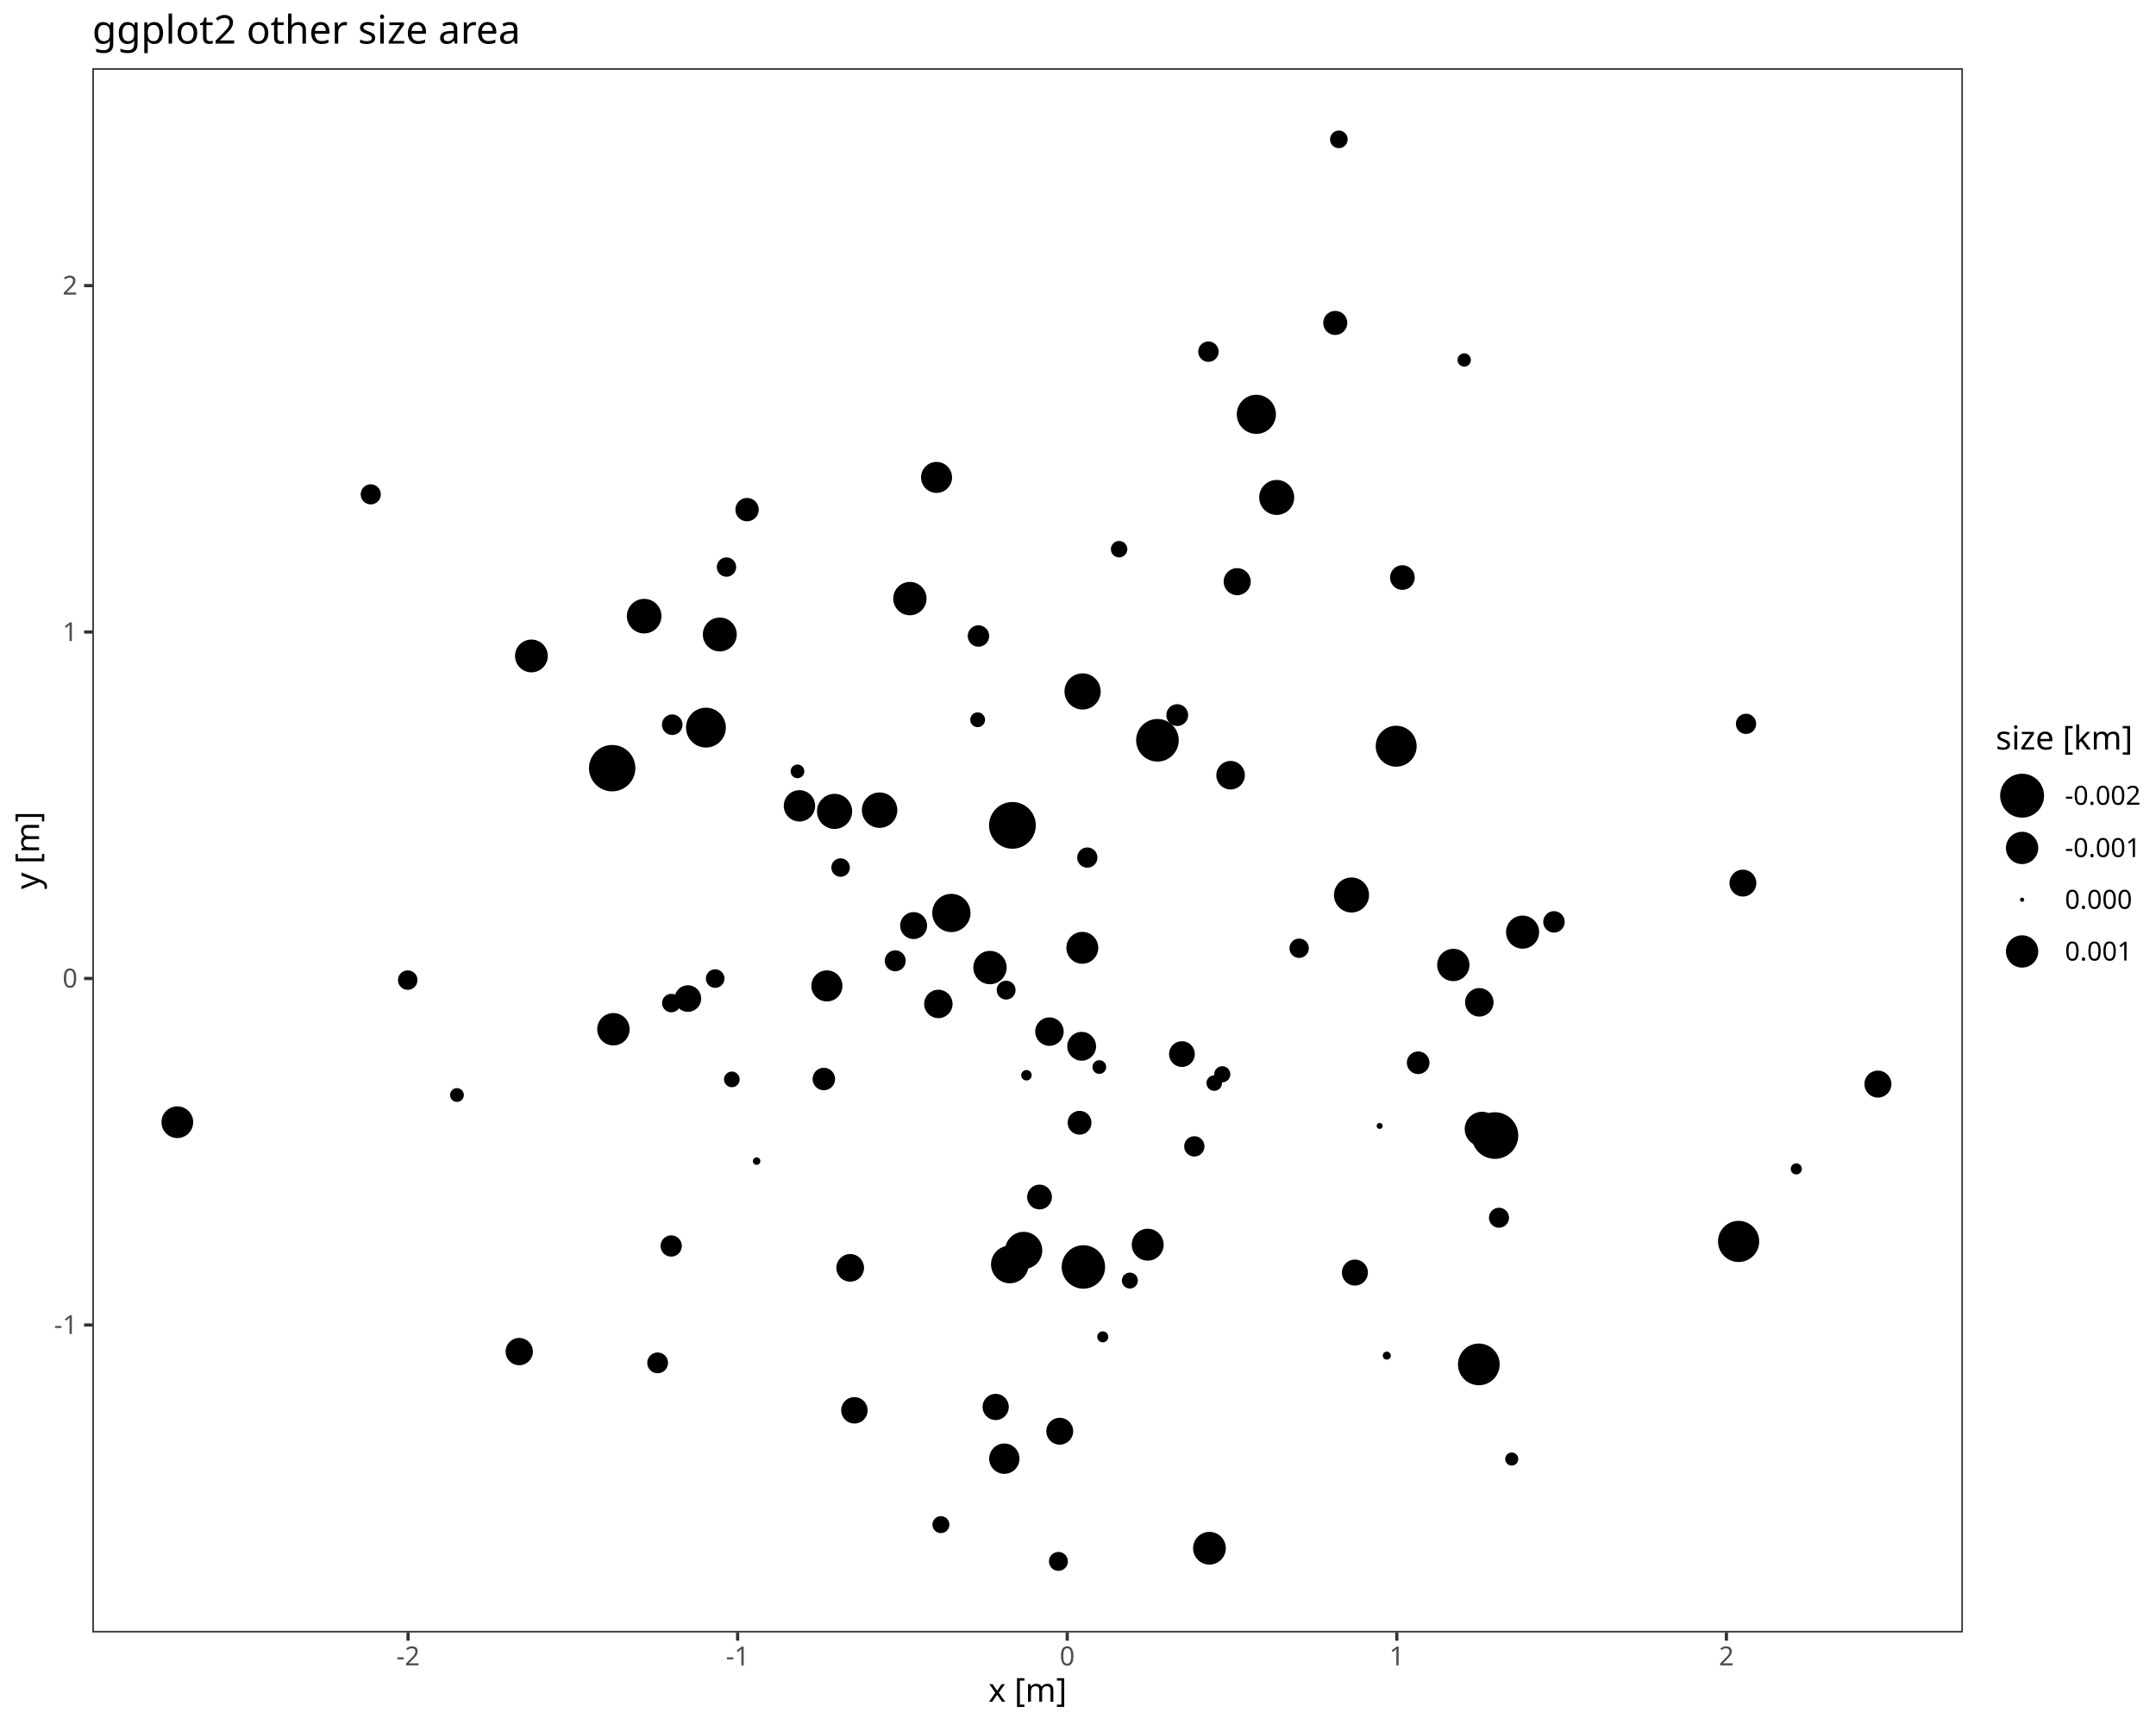
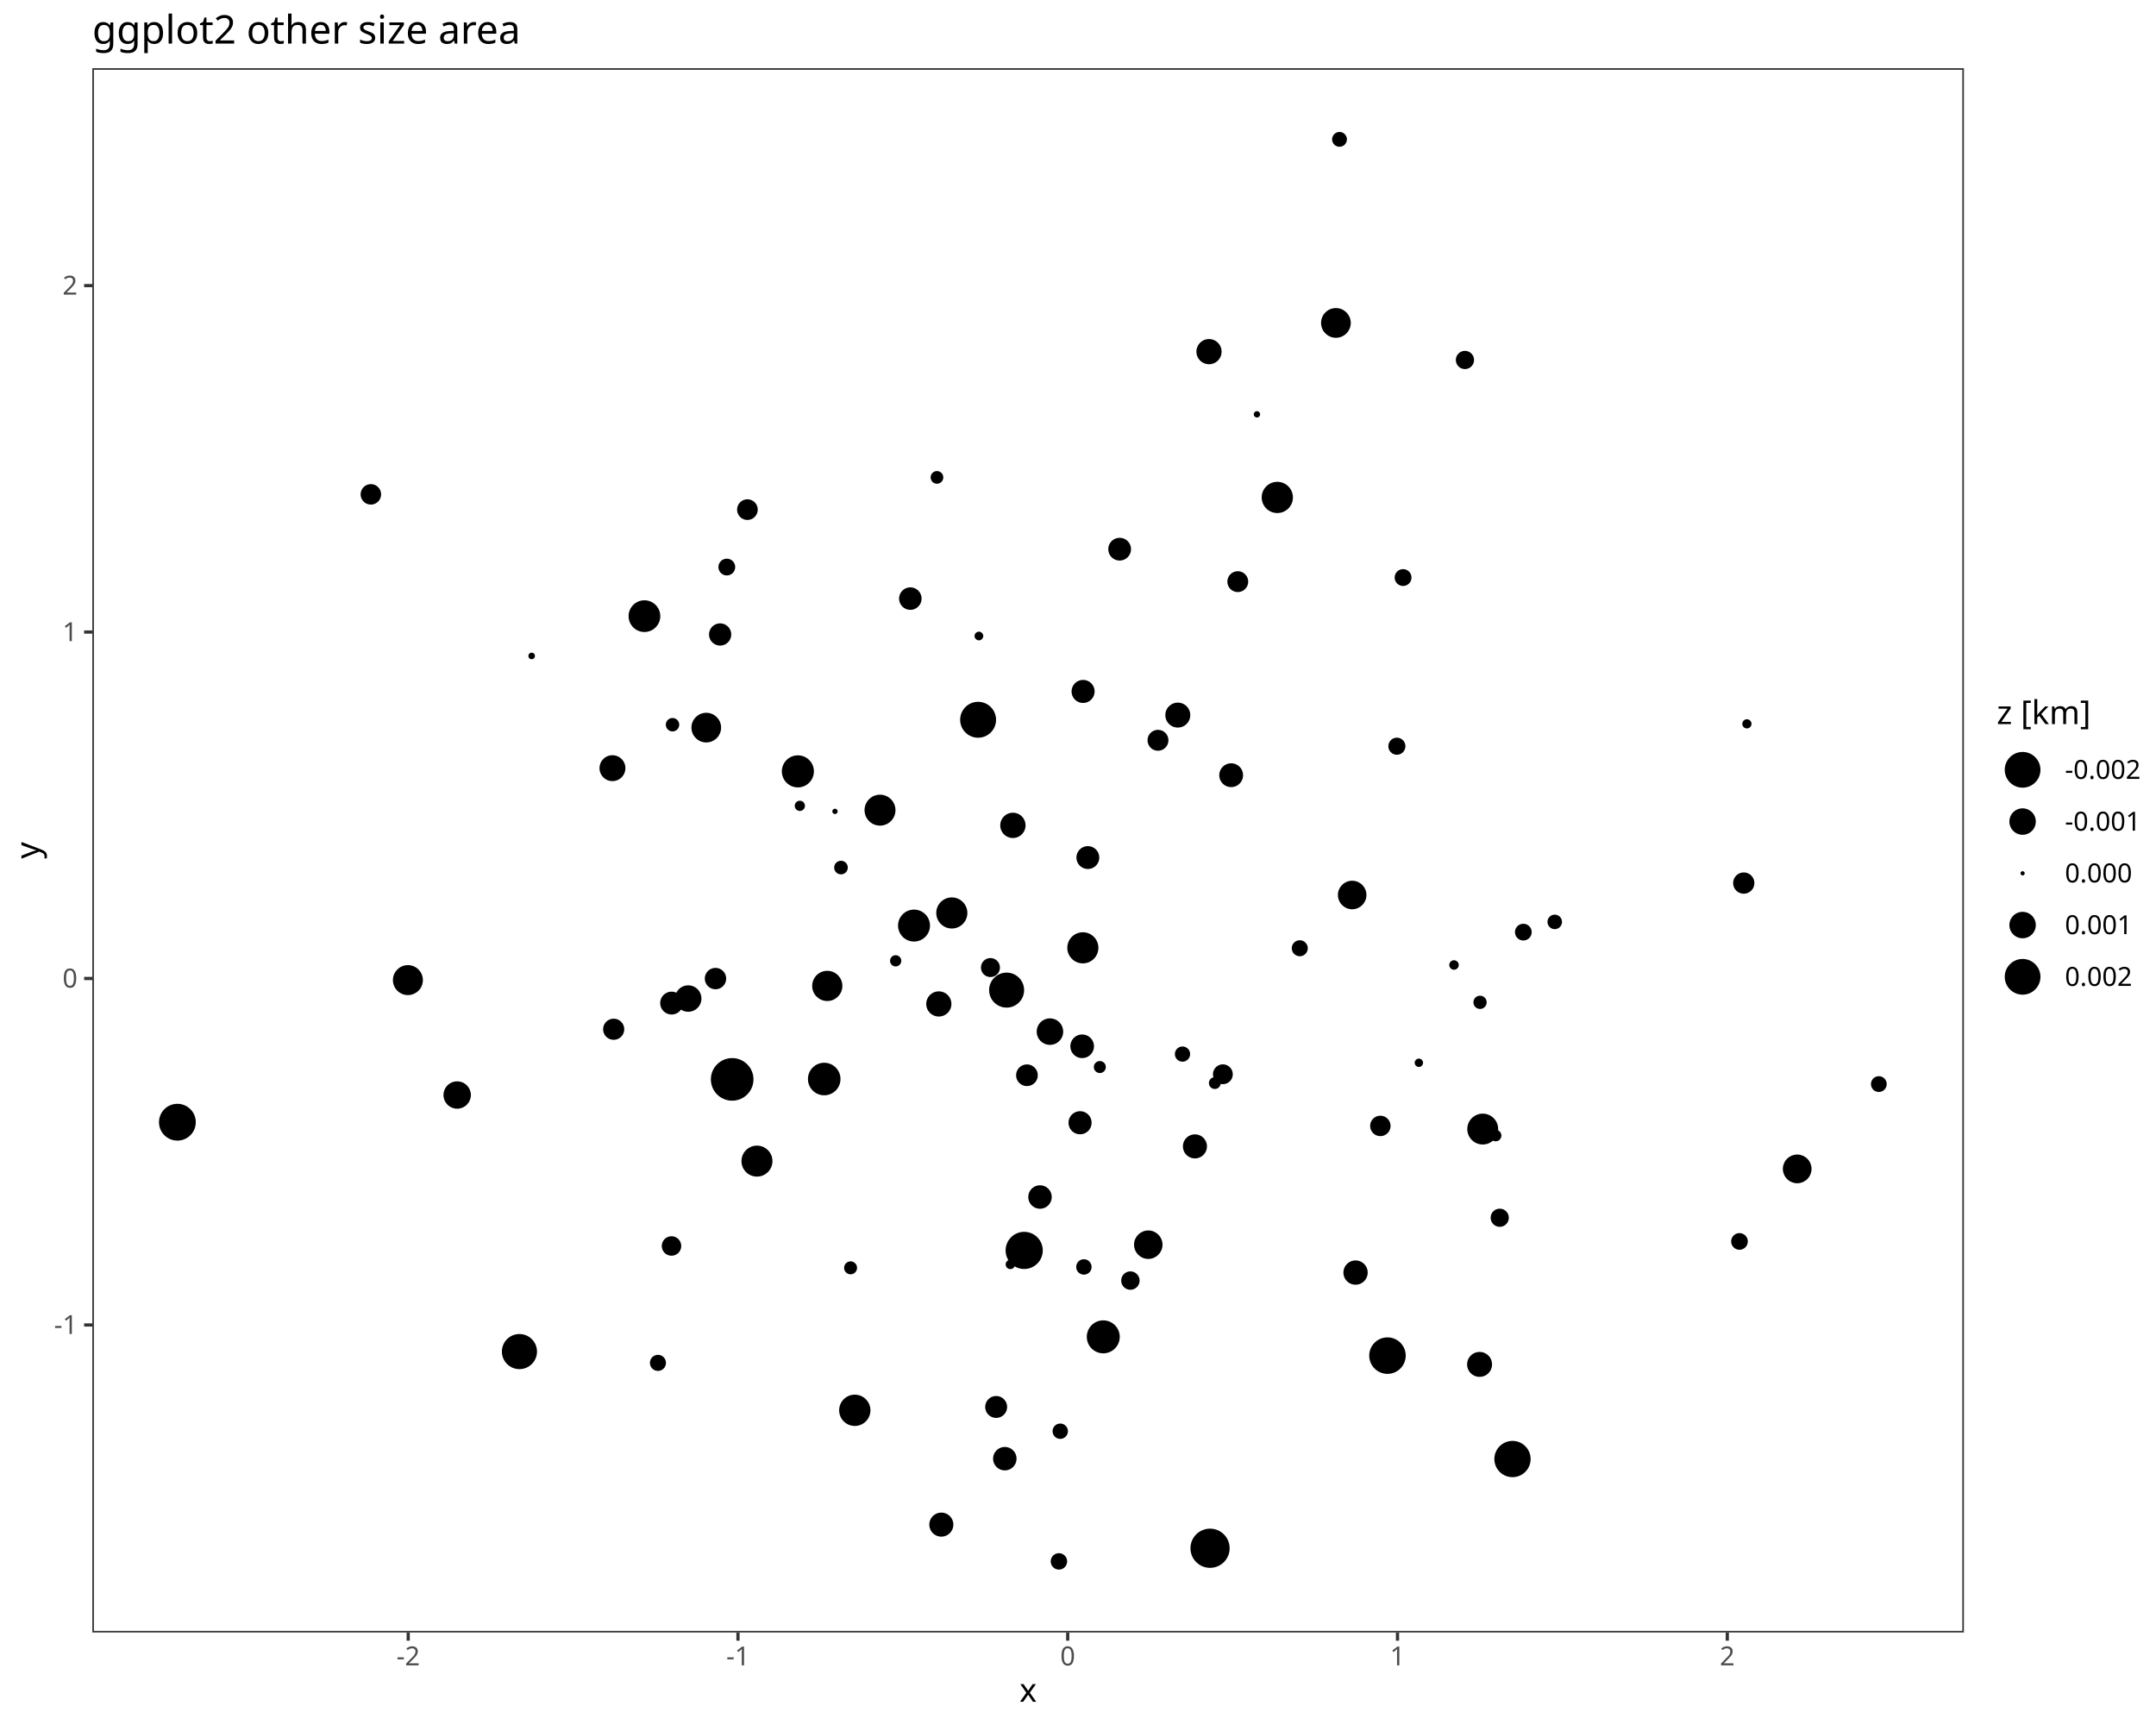
<svg xmlns="http://www.w3.org/2000/svg" class="svglite" data-engine-version="2.0" width="720.00pt" height="576.00pt" viewBox="0 0 720.00 576.00">
  <defs>
    <style type="text/css">
    .svglite line, .svglite polyline, .svglite polygon, .svglite path, .svglite rect, .svglite circle {
      fill: none;
      stroke: #000000;
      stroke-linecap: round;
      stroke-linejoin: round;
      stroke-miterlimit: 10.00;
    }
  </style>
  </defs>
  <rect width="100%" height="100%" style="stroke: none; fill: #FFFFFF;" />
  <defs>
    <clipPath id="cpMC4wMHw3MjAuMDB8MC4wMHw1NzYuMDA=">
      <rect x="0.00" y="0.00" width="720.00" height="576.00" />
    </clipPath>
  </defs>
  <g clip-path="url(#cpMC4wMHw3MjAuMDB8MC4wMHw1NzYuMDA=)">
    <rect x="0.00" y="0.00" width="720.00" height="576.00" style="stroke-width: 1.07; stroke: #FFFFFF; fill: #FFFFFF;" />
  </g>
  <defs>
-     <clipPath id="cpMzAuODN8NjU1LjUyfDIyLjc4fDU0NS4xMQ==">
-       <rect x="30.83" y="22.78" width="624.69" height="522.33" />
+     <clipPath id="cpMzAuODN8NjU1Ljg1fDIyLjc4fDU0NS4xMQ==">
+       <rect x="30.83" y="22.78" width="625.02" height="522.33" />
    </clipPath>
  </defs>
-   <g clip-path="url(#cpMzAuODN8NjU1LjUyfDIyLjc4fDU0NS4xMQ==)">
-     <rect x="30.83" y="22.78" width="624.69" height="522.33" style="stroke-width: 1.07; stroke: none; fill: #FFFFFF;" />
-     <circle cx="136.16" cy="327.27" r="2.90" style="stroke-width: 0.71; fill: #000000;" />
-     <circle cx="393.14" cy="238.78" r="3.29" style="stroke-width: 0.71; fill: #000000;" />
-     <circle cx="485.33" cy="322.22" r="5.04" style="stroke-width: 0.71; fill: #000000;" />
-     <circle cx="583.09" cy="241.70" r="3.03" style="stroke-width: 0.71; fill: #000000;" />
-     <circle cx="204.85" cy="343.68" r="5.06" style="stroke-width: 0.71; fill: #000000;" />
-     <circle cx="229.73" cy="333.43" r="4.09" style="stroke-width: 0.71; fill: #000000;" />
-     <circle cx="278.71" cy="270.93" r="5.51" style="stroke-width: 0.71; fill: #000000;" />
-     <circle cx="240.38" cy="211.86" r="5.31" style="stroke-width: 0.71; fill: #000000;" />
-     <circle cx="285.33" cy="470.92" r="4.07" style="stroke-width: 0.71; fill: #000000;" />
-     <circle cx="336.00" cy="330.61" r="2.80" style="stroke-width: 0.71; fill: #000000;" />
-     <circle cx="224.19" cy="334.94" r="2.74" style="stroke-width: 0.71; fill: #000000;" />
-     <circle cx="580.61" cy="414.53" r="6.52" style="stroke-width: 0.71; fill: #000000;" />
-     <circle cx="368.27" cy="446.39" r="1.49" style="stroke-width: 0.71; fill: #000000;" />
-     <circle cx="347.15" cy="399.70" r="3.79" style="stroke-width: 0.71; fill: #000000;" />
-     <circle cx="410.96" cy="258.85" r="4.41" style="stroke-width: 0.71; fill: #000000;" />
-     <circle cx="360.52" cy="374.90" r="3.63" style="stroke-width: 0.71; fill: #000000;" />
-     <circle cx="341.86" cy="417.53" r="5.85" style="stroke-width: 0.71; fill: #000000;" />
-     <circle cx="518.95" cy="307.83" r="3.23" style="stroke-width: 0.71; fill: #000000;" />
-     <circle cx="332.51" cy="469.80" r="4.03" style="stroke-width: 0.71; fill: #000000;" />
-     <circle cx="215.12" cy="205.74" r="5.42" style="stroke-width: 0.71; fill: #000000;" />
-     <circle cx="398.85" cy="382.79" r="3.04" style="stroke-width: 0.71; fill: #000000;" />
-     <circle cx="317.71" cy="304.85" r="6.03" style="stroke-width: 0.71; fill: #000000;" />
-     <circle cx="298.97" cy="320.83" r="3.15" style="stroke-width: 0.71; fill: #000000;" />
-     <circle cx="238.83" cy="326.76" r="2.75" style="stroke-width: 0.71; fill: #000000;" />
-     <circle cx="403.55" cy="117.42" r="3.06" style="stroke-width: 0.71; fill: #000000;" />
-     <circle cx="337.25" cy="422.21" r="5.94" style="stroke-width: 0.71; fill: #000000;" />
-     <circle cx="413.16" cy="194.22" r="4.17" style="stroke-width: 0.71; fill: #000000;" />
-     <circle cx="330.61" cy="323.08" r="5.21" style="stroke-width: 0.71; fill: #000000;" />
-     <circle cx="283.92" cy="423.35" r="4.27" style="stroke-width: 0.71; fill: #000000;" />
-     <circle cx="494.02" cy="334.69" r="4.40" style="stroke-width: 0.71; fill: #000000;" />
-     <circle cx="326.49" cy="240.34" r="2.12" style="stroke-width: 0.71; fill: #000000;" />
-     <circle cx="460.74" cy="375.96" r="0.65" style="stroke-width: 0.71; fill: #000000;" />
-     <circle cx="224.15" cy="416.05" r="3.20" style="stroke-width: 0.71; fill: #000000;" />
-     <circle cx="305.10" cy="309.06" r="4.15" style="stroke-width: 0.71; fill: #000000;" />
-     <circle cx="326.76" cy="212.37" r="3.23" style="stroke-width: 0.71; fill: #000000;" />
-     <circle cx="313.37" cy="335.23" r="4.39" style="stroke-width: 0.71; fill: #000000;" />
-     <circle cx="504.85" cy="487.19" r="1.83" style="stroke-width: 0.71; fill: #000000;" />
-     <circle cx="353.90" cy="477.90" r="4.14" style="stroke-width: 0.71; fill: #000000;" />
-     <circle cx="383.28" cy="415.62" r="4.97" style="stroke-width: 0.71; fill: #000000;" />
-     <circle cx="252.68" cy="387.71" r="0.90" style="stroke-width: 0.71; fill: #000000;" />
-     <circle cx="276.14" cy="329.21" r="4.84" style="stroke-width: 0.71; fill: #000000;" />
-     <circle cx="466.26" cy="249.17" r="6.48" style="stroke-width: 0.71; fill: #000000;" />
-     <circle cx="494.92" cy="377.01" r="5.42" style="stroke-width: 0.71; fill: #000000;" />
-     <circle cx="493.86" cy="455.59" r="6.61" style="stroke-width: 0.71; fill: #000000;" />
-     <circle cx="204.44" cy="256.50" r="7.39" style="stroke-width: 0.71; fill: #000000;" />
-     <circle cx="582.04" cy="294.87" r="4.14" style="stroke-width: 0.71; fill: #000000;" />
-     <circle cx="468.33" cy="192.85" r="3.77" style="stroke-width: 0.71; fill: #000000;" />
-     <circle cx="353.46" cy="521.37" r="2.81" style="stroke-width: 0.71; fill: #000000;" />
-     <circle cx="433.85" cy="316.63" r="2.88" style="stroke-width: 0.71; fill: #000000;" />
-     <circle cx="249.48" cy="170.17" r="3.55" style="stroke-width: 0.71; fill: #000000;" />
-     <circle cx="235.75" cy="242.96" r="6.30" style="stroke-width: 0.71; fill: #000000;" />
-     <circle cx="361.80" cy="423.05" r="6.90" style="stroke-width: 0.71; fill: #000000;" />
-     <circle cx="224.49" cy="241.99" r="3.09" style="stroke-width: 0.71; fill: #000000;" />
-     <circle cx="377.32" cy="427.60" r="2.31" style="stroke-width: 0.71; fill: #000000;" />
-     <circle cx="499.24" cy="379.18" r="7.43" style="stroke-width: 0.71; fill: #000000;" />
-     <circle cx="242.61" cy="189.35" r="2.88" style="stroke-width: 0.71; fill: #000000;" />
-     <circle cx="275.12" cy="360.30" r="3.40" style="stroke-width: 0.71; fill: #000000;" />
-     <circle cx="361.53" cy="230.88" r="5.69" style="stroke-width: 0.71; fill: #000000;" />
-     <circle cx="244.40" cy="360.42" r="2.26" style="stroke-width: 0.71; fill: #000000;" />
-     <circle cx="314.22" cy="509.09" r="2.48" style="stroke-width: 0.71; fill: #000000;" />
-     <circle cx="452.47" cy="424.93" r="4.00" style="stroke-width: 0.71; fill: #000000;" />
-     <circle cx="463.12" cy="452.66" r="1.00" style="stroke-width: 0.71; fill: #000000;" />
-     <circle cx="398.65" cy="382.76" r="1.68" style="stroke-width: 0.71; fill: #000000;" />
-     <circle cx="152.60" cy="365.64" r="1.95" style="stroke-width: 0.71; fill: #000000;" />
-     <circle cx="350.46" cy="344.47" r="4.40" style="stroke-width: 0.71; fill: #000000;" />
-     <circle cx="473.60" cy="354.87" r="3.43" style="stroke-width: 0.71; fill: #000000;" />
-     <circle cx="445.91" cy="107.83" r="3.67" style="stroke-width: 0.71; fill: #000000;" />
-     <circle cx="335.40" cy="487.07" r="4.71" style="stroke-width: 0.71; fill: #000000;" />
-     <circle cx="59.22" cy="374.72" r="4.94" style="stroke-width: 0.71; fill: #000000;" />
-     <circle cx="363.11" cy="286.35" r="3.03" style="stroke-width: 0.71; fill: #000000;" />
-     <circle cx="419.56" cy="138.35" r="6.18" style="stroke-width: 0.71; fill: #000000;" />
-     <circle cx="361.44" cy="316.49" r="4.97" style="stroke-width: 0.71; fill: #000000;" />
-     <circle cx="373.73" cy="183.38" r="2.39" style="stroke-width: 0.71; fill: #000000;" />
-     <circle cx="403.90" cy="516.98" r="5.11" style="stroke-width: 0.71; fill: #000000;" />
-     <circle cx="312.76" cy="159.41" r="4.82" style="stroke-width: 0.71; fill: #000000;" />
-     <circle cx="500.59" cy="406.62" r="2.99" style="stroke-width: 0.71; fill: #000000;" />
-     <circle cx="408.18" cy="358.71" r="2.34" style="stroke-width: 0.71; fill: #000000;" />
-     <circle cx="219.62" cy="455.08" r="3.12" style="stroke-width: 0.71; fill: #000000;" />
-     <circle cx="508.47" cy="311.25" r="5.17" style="stroke-width: 0.71; fill: #000000;" />
-     <circle cx="488.98" cy="120.20" r="1.87" style="stroke-width: 0.71; fill: #000000;" />
-     <circle cx="447.11" cy="46.53" r="2.59" style="stroke-width: 0.71; fill: #000000;" />
-     <circle cx="173.40" cy="451.31" r="4.21" style="stroke-width: 0.71; fill: #000000;" />
-     <circle cx="293.74" cy="270.52" r="5.56" style="stroke-width: 0.71; fill: #000000;" />
-     <circle cx="426.35" cy="166.10" r="5.49" style="stroke-width: 0.71; fill: #000000;" />
-     <circle cx="361.22" cy="349.37" r="4.46" style="stroke-width: 0.71; fill: #000000;" />
-     <circle cx="394.71" cy="351.97" r="3.95" style="stroke-width: 0.71; fill: #000000;" />
-     <circle cx="627.13" cy="361.99" r="4.16" style="stroke-width: 0.71; fill: #000000;" />
-     <circle cx="266.32" cy="257.57" r="1.93" style="stroke-width: 0.71; fill: #000000;" />
-     <circle cx="123.81" cy="165.07" r="3.01" style="stroke-width: 0.71; fill: #000000;" />
-     <circle cx="386.53" cy="247.19" r="6.76" style="stroke-width: 0.71; fill: #000000;" />
-     <circle cx="280.72" cy="289.69" r="2.74" style="stroke-width: 0.71; fill: #000000;" />
-     <circle cx="405.50" cy="361.65" r="2.24" style="stroke-width: 0.71; fill: #000000;" />
-     <circle cx="266.98" cy="269.08" r="4.88" style="stroke-width: 0.71; fill: #000000;" />
-     <circle cx="599.88" cy="390.31" r="1.50" style="stroke-width: 0.71; fill: #000000;" />
-     <circle cx="342.79" cy="359.04" r="1.39" style="stroke-width: 0.71; fill: #000000;" />
-     <circle cx="303.86" cy="199.88" r="5.21" style="stroke-width: 0.71; fill: #000000;" />
-     <circle cx="338.10" cy="275.60" r="7.45" style="stroke-width: 0.71; fill: #000000;" />
-     <circle cx="451.34" cy="298.85" r="5.50" style="stroke-width: 0.71; fill: #000000;" />
-     <circle cx="367.12" cy="356.30" r="1.94" style="stroke-width: 0.71; fill: #000000;" />
-     <circle cx="177.47" cy="219.03" r="5.12" style="stroke-width: 0.71; fill: #000000;" />
-     <rect x="30.83" y="22.78" width="624.69" height="522.33" style="stroke-width: 1.07; stroke: #333333;" />
+   <g clip-path="url(#cpMzAuODN8NjU1Ljg1fDIyLjc4fDU0NS4xMQ==)">
+     <rect x="30.83" y="22.78" width="625.02" height="522.33" style="stroke-width: 1.07; stroke: none; fill: #FFFFFF;" />
+     <circle cx="136.22" cy="327.27" r="4.65" style="stroke-width: 0.71; fill: #000000;" />
+     <circle cx="393.33" cy="238.78" r="3.82" style="stroke-width: 0.71; fill: #000000;" />
+     <circle cx="485.57" cy="322.22" r="1.23" style="stroke-width: 0.71; fill: #000000;" />
+     <circle cx="583.38" cy="241.70" r="1.18" style="stroke-width: 0.71; fill: #000000;" />
+     <circle cx="204.94" cy="343.68" r="3.18" style="stroke-width: 0.71; fill: #000000;" />
+     <circle cx="229.83" cy="333.43" r="4.07" style="stroke-width: 0.71; fill: #000000;" />
+     <circle cx="278.84" cy="270.93" r="0.54" style="stroke-width: 0.71; fill: #000000;" />
+     <circle cx="240.49" cy="211.86" r="3.36" style="stroke-width: 0.71; fill: #000000;" />
+     <circle cx="285.46" cy="470.92" r="4.87" style="stroke-width: 0.71; fill: #000000;" />
+     <circle cx="336.16" cy="330.61" r="5.49" style="stroke-width: 0.71; fill: #000000;" />
+     <circle cx="224.29" cy="334.94" r="3.47" style="stroke-width: 0.71; fill: #000000;" />
+     <circle cx="580.90" cy="414.53" r="2.43" style="stroke-width: 0.71; fill: #000000;" />
+     <circle cx="368.44" cy="446.39" r="5.15" style="stroke-width: 0.71; fill: #000000;" />
+     <circle cx="347.31" cy="399.70" r="3.57" style="stroke-width: 0.71; fill: #000000;" />
+     <circle cx="411.15" cy="258.85" r="3.63" style="stroke-width: 0.71; fill: #000000;" />
+     <circle cx="360.69" cy="374.90" r="3.51" style="stroke-width: 0.71; fill: #000000;" />
+     <circle cx="342.03" cy="417.53" r="5.85" style="stroke-width: 0.71; fill: #000000;" />
+     <circle cx="519.21" cy="307.83" r="2.07" style="stroke-width: 0.71; fill: #000000;" />
+     <circle cx="332.67" cy="469.80" r="3.31" style="stroke-width: 0.71; fill: #000000;" />
+     <circle cx="215.21" cy="205.74" r="4.94" style="stroke-width: 0.71; fill: #000000;" />
+     <circle cx="399.05" cy="382.79" r="3.67" style="stroke-width: 0.71; fill: #000000;" />
+     <circle cx="317.86" cy="304.85" r="4.84" style="stroke-width: 0.71; fill: #000000;" />
+     <circle cx="299.11" cy="320.83" r="1.52" style="stroke-width: 0.71; fill: #000000;" />
+     <circle cx="238.94" cy="326.76" r="3.22" style="stroke-width: 0.71; fill: #000000;" />
+     <circle cx="403.75" cy="117.42" r="3.86" style="stroke-width: 0.71; fill: #000000;" />
+     <circle cx="337.41" cy="422.21" r="1.21" style="stroke-width: 0.71; fill: #000000;" />
+     <circle cx="413.36" cy="194.22" r="3.13" style="stroke-width: 0.71; fill: #000000;" />
+     <circle cx="330.76" cy="323.08" r="2.82" style="stroke-width: 0.71; fill: #000000;" />
+     <circle cx="284.05" cy="423.35" r="1.81" style="stroke-width: 0.71; fill: #000000;" />
+     <circle cx="494.26" cy="334.69" r="1.86" style="stroke-width: 0.71; fill: #000000;" />
+     <circle cx="326.64" cy="240.34" r="5.64" style="stroke-width: 0.71; fill: #000000;" />
+     <circle cx="460.97" cy="375.96" r="3.06" style="stroke-width: 0.71; fill: #000000;" />
+     <circle cx="224.25" cy="416.05" r="2.90" style="stroke-width: 0.71; fill: #000000;" />
+     <circle cx="305.24" cy="309.06" r="4.98" style="stroke-width: 0.71; fill: #000000;" />
+     <circle cx="326.91" cy="212.37" r="1.10" style="stroke-width: 0.71; fill: #000000;" />
+     <circle cx="313.52" cy="335.23" r="3.86" style="stroke-width: 0.71; fill: #000000;" />
+     <circle cx="505.10" cy="487.19" r="5.70" style="stroke-width: 0.71; fill: #000000;" />
+     <circle cx="354.07" cy="477.90" r="2.21" style="stroke-width: 0.71; fill: #000000;" />
+     <circle cx="383.47" cy="415.62" r="4.40" style="stroke-width: 0.71; fill: #000000;" />
+     <circle cx="252.79" cy="387.71" r="4.82" style="stroke-width: 0.71; fill: #000000;" />
+     <circle cx="276.27" cy="329.21" r="4.69" style="stroke-width: 0.71; fill: #000000;" />
+     <circle cx="466.49" cy="249.17" r="2.50" style="stroke-width: 0.71; fill: #000000;" />
+     <circle cx="495.16" cy="377.01" r="4.80" style="stroke-width: 0.71; fill: #000000;" />
+     <circle cx="494.11" cy="455.59" r="3.82" style="stroke-width: 0.71; fill: #000000;" />
+     <circle cx="204.53" cy="256.50" r="3.98" style="stroke-width: 0.71; fill: #000000;" />
+     <circle cx="582.33" cy="294.87" r="3.20" style="stroke-width: 0.71; fill: #000000;" />
+     <circle cx="468.56" cy="192.85" r="2.46" style="stroke-width: 0.71; fill: #000000;" />
+     <circle cx="353.63" cy="521.37" r="2.39" style="stroke-width: 0.71; fill: #000000;" />
+     <circle cx="434.06" cy="316.63" r="2.32" style="stroke-width: 0.71; fill: #000000;" />
+     <circle cx="249.60" cy="170.17" r="3.10" style="stroke-width: 0.71; fill: #000000;" />
+     <circle cx="235.86" cy="242.96" r="4.60" style="stroke-width: 0.71; fill: #000000;" />
+     <circle cx="361.97" cy="423.05" r="2.22" style="stroke-width: 0.71; fill: #000000;" />
+     <circle cx="224.59" cy="241.99" r="1.89" style="stroke-width: 0.71; fill: #000000;" />
+     <circle cx="377.50" cy="427.60" r="2.72" style="stroke-width: 0.71; fill: #000000;" />
+     <circle cx="499.48" cy="379.18" r="1.56" style="stroke-width: 0.71; fill: #000000;" />
+     <circle cx="242.72" cy="189.35" r="2.45" style="stroke-width: 0.71; fill: #000000;" />
+     <circle cx="275.25" cy="360.30" r="5.08" style="stroke-width: 0.71; fill: #000000;" />
+     <circle cx="361.70" cy="230.88" r="3.50" style="stroke-width: 0.71; fill: #000000;" />
+     <circle cx="244.51" cy="360.42" r="6.76" style="stroke-width: 0.71; fill: #000000;" />
+     <circle cx="314.36" cy="509.09" r="3.67" style="stroke-width: 0.71; fill: #000000;" />
+     <circle cx="452.69" cy="424.93" r="3.71" style="stroke-width: 0.71; fill: #000000;" />
+     <circle cx="463.35" cy="452.66" r="5.74" style="stroke-width: 0.71; fill: #000000;" />
+     <circle cx="398.84" cy="382.76" r="2.39" style="stroke-width: 0.71; fill: #000000;" />
+     <circle cx="152.67" cy="365.64" r="4.22" style="stroke-width: 0.71; fill: #000000;" />
+     <circle cx="350.63" cy="344.47" r="4.08" style="stroke-width: 0.71; fill: #000000;" />
+     <circle cx="473.83" cy="354.87" r="1.05" style="stroke-width: 0.71; fill: #000000;" />
+     <circle cx="446.13" cy="107.83" r="4.61" style="stroke-width: 0.71; fill: #000000;" />
+     <circle cx="335.56" cy="487.07" r="3.57" style="stroke-width: 0.71; fill: #000000;" />
+     <circle cx="59.24" cy="374.72" r="5.79" style="stroke-width: 0.71; fill: #000000;" />
+     <circle cx="363.29" cy="286.35" r="3.47" style="stroke-width: 0.71; fill: #000000;" />
+     <circle cx="419.76" cy="138.35" r="0.71" style="stroke-width: 0.71; fill: #000000;" />
+     <circle cx="361.62" cy="316.49" r="4.84" style="stroke-width: 0.71; fill: #000000;" />
+     <circle cx="373.91" cy="183.38" r="3.45" style="stroke-width: 0.71; fill: #000000;" />
+     <circle cx="404.10" cy="516.98" r="6.19" style="stroke-width: 0.71; fill: #000000;" />
+     <circle cx="312.90" cy="159.41" r="1.76" style="stroke-width: 0.71; fill: #000000;" />
+     <circle cx="500.84" cy="406.62" r="2.68" style="stroke-width: 0.71; fill: #000000;" />
+     <circle cx="408.38" cy="358.71" r="2.96" style="stroke-width: 0.71; fill: #000000;" />
+     <circle cx="219.72" cy="455.08" r="2.33" style="stroke-width: 0.71; fill: #000000;" />
+     <circle cx="508.72" cy="311.25" r="2.44" style="stroke-width: 0.71; fill: #000000;" />
+     <circle cx="489.22" cy="120.20" r="2.69" style="stroke-width: 0.71; fill: #000000;" />
+     <circle cx="447.33" cy="46.53" r="2.12" style="stroke-width: 0.71; fill: #000000;" />
+     <circle cx="173.47" cy="451.31" r="5.51" style="stroke-width: 0.71; fill: #000000;" />
+     <circle cx="293.88" cy="270.52" r="4.81" style="stroke-width: 0.71; fill: #000000;" />
+     <circle cx="426.56" cy="166.10" r="4.86" style="stroke-width: 0.71; fill: #000000;" />
+     <circle cx="361.39" cy="349.37" r="3.60" style="stroke-width: 0.71; fill: #000000;" />
+     <circle cx="394.90" cy="351.97" r="2.19" style="stroke-width: 0.71; fill: #000000;" />
+     <circle cx="627.44" cy="361.99" r="2.28" style="stroke-width: 0.71; fill: #000000;" />
+     <circle cx="266.45" cy="257.57" r="5.00" style="stroke-width: 0.71; fill: #000000;" />
+     <circle cx="123.85" cy="165.07" r="3.07" style="stroke-width: 0.71; fill: #000000;" />
+     <circle cx="386.71" cy="247.19" r="3.14" style="stroke-width: 0.71; fill: #000000;" />
+     <circle cx="280.85" cy="289.69" r="1.92" style="stroke-width: 0.71; fill: #000000;" />
+     <circle cx="405.69" cy="361.65" r="1.62" style="stroke-width: 0.71; fill: #000000;" />
+     <circle cx="267.11" cy="269.08" r="1.35" style="stroke-width: 0.71; fill: #000000;" />
+     <circle cx="600.18" cy="390.31" r="4.44" style="stroke-width: 0.71; fill: #000000;" />
+     <circle cx="342.95" cy="359.04" r="3.27" style="stroke-width: 0.71; fill: #000000;" />
+     <circle cx="304.01" cy="199.88" r="3.41" style="stroke-width: 0.71; fill: #000000;" />
+     <circle cx="338.26" cy="275.60" r="3.88" style="stroke-width: 0.71; fill: #000000;" />
+     <circle cx="451.56" cy="298.85" r="4.41" style="stroke-width: 0.71; fill: #000000;" />
+     <circle cx="367.29" cy="356.30" r="1.65" style="stroke-width: 0.71; fill: #000000;" />
+     <circle cx="177.55" cy="219.03" r="0.75" style="stroke-width: 0.71; fill: #000000;" />
+     <rect x="30.83" y="22.78" width="625.02" height="522.33" style="stroke-width: 1.07; stroke: #333333;" />
  </g>
  <g clip-path="url(#cpMC4wMHw3MjAuMDB8MC4wMHw1NzYuMDA=)">
    <text x="25.90" y="445.45" text-anchor="end" style="font-size: 8.80px; fill: #4D4D4D; font-family: sans;" textLength="7.82px" lengthAdjust="spacingAndGlyphs">-1</text>
    <text x="25.90" y="329.76" text-anchor="end" style="font-size: 8.80px; fill: #4D4D4D; font-family: sans;" textLength="4.89px" lengthAdjust="spacingAndGlyphs">0</text>
    <text x="25.90" y="214.08" text-anchor="end" style="font-size: 8.80px; fill: #4D4D4D; font-family: sans;" textLength="4.89px" lengthAdjust="spacingAndGlyphs">1</text>
    <text x="25.90" y="98.39" text-anchor="end" style="font-size: 8.80px; fill: #4D4D4D; font-family: sans;" textLength="4.89px" lengthAdjust="spacingAndGlyphs">2</text>
    <polyline points="28.09,442.42 30.83,442.42 " style="stroke-width: 1.07; stroke: #333333; stroke-linecap: butt;" />
    <polyline points="28.09,326.73 30.83,326.73 " style="stroke-width: 1.07; stroke: #333333; stroke-linecap: butt;" />
    <polyline points="28.09,211.05 30.83,211.05 " style="stroke-width: 1.07; stroke: #333333; stroke-linecap: butt;" />
    <polyline points="28.09,95.36 30.83,95.36 " style="stroke-width: 1.07; stroke: #333333; stroke-linecap: butt;" />
-     <polyline points="136.27,547.85 136.27,545.11 " style="stroke-width: 1.07; stroke: #333333; stroke-linecap: butt;" />
-     <polyline points="246.33,547.85 246.33,545.11 " style="stroke-width: 1.07; stroke: #333333; stroke-linecap: butt;" />
-     <polyline points="356.40,547.85 356.40,545.11 " style="stroke-width: 1.07; stroke: #333333; stroke-linecap: butt;" />
-     <polyline points="466.47,547.85 466.47,545.11 " style="stroke-width: 1.07; stroke: #333333; stroke-linecap: butt;" />
-     <polyline points="576.54,547.85 576.54,545.11 " style="stroke-width: 1.07; stroke: #333333; stroke-linecap: butt;" />
-     <text x="136.27" y="556.10" text-anchor="middle" style="font-size: 8.80px; fill: #4D4D4D; font-family: sans;" textLength="7.82px" lengthAdjust="spacingAndGlyphs">-2</text>
-     <text x="246.33" y="556.10" text-anchor="middle" style="font-size: 8.80px; fill: #4D4D4D; font-family: sans;" textLength="7.82px" lengthAdjust="spacingAndGlyphs">-1</text>
-     <text x="356.40" y="556.10" text-anchor="middle" style="font-size: 8.80px; fill: #4D4D4D; font-family: sans;" textLength="4.89px" lengthAdjust="spacingAndGlyphs">0</text>
-     <text x="466.47" y="556.10" text-anchor="middle" style="font-size: 8.80px; fill: #4D4D4D; font-family: sans;" textLength="4.89px" lengthAdjust="spacingAndGlyphs">1</text>
-     <text x="576.54" y="556.10" text-anchor="middle" style="font-size: 8.80px; fill: #4D4D4D; font-family: sans;" textLength="4.89px" lengthAdjust="spacingAndGlyphs">2</text>
-     <text x="343.18" y="568.24" text-anchor="middle" style="font-size: 11.00px; font-family: sans;" textLength="23.84px" lengthAdjust="spacingAndGlyphs">x [m]</text>
-     <text transform="translate(13.05,283.95) rotate(-90)" text-anchor="middle" style="font-size: 11.00px; font-family: sans;" textLength="23.84px" lengthAdjust="spacingAndGlyphs">y [m]</text>
-     <rect x="666.48" y="241.56" width="48.04" height="84.78" style="stroke-width: 1.07; stroke: none; fill: #FFFFFF;" />
-     <text x="666.48" y="250.27" style="font-size: 11.00px; font-family: sans;" textLength="43.41px" lengthAdjust="spacingAndGlyphs">size [km]</text>
-     <rect x="666.48" y="256.89" width="17.61" height="17.61" style="stroke-width: 1.07; stroke: none; fill: #FFFFFF;" />
-     <circle cx="675.28" cy="265.69" r="6.98" style="stroke-width: 0.71; fill: #000000;" />
-     <rect x="666.48" y="274.50" width="17.61" height="17.28" style="stroke-width: 1.07; stroke: none; fill: #FFFFFF;" />
-     <circle cx="675.28" cy="283.14" r="5.04" style="stroke-width: 0.71; fill: #000000;" />
-     <rect x="666.48" y="291.78" width="17.61" height="17.28" style="stroke-width: 1.07; stroke: none; fill: #FFFFFF;" />
-     <circle cx="675.28" cy="300.42" r="0.35" style="stroke-width: 0.71; fill: #000000;" />
-     <rect x="666.48" y="309.06" width="17.61" height="17.28" style="stroke-width: 1.07; stroke: none; fill: #FFFFFF;" />
-     <circle cx="675.28" cy="317.70" r="5.04" style="stroke-width: 0.71; fill: #000000;" />
-     <text x="689.57" y="268.72" style="font-size: 8.80px; font-family: sans;" textLength="24.95px" lengthAdjust="spacingAndGlyphs">-0.002</text>
-     <text x="689.57" y="286.17" style="font-size: 8.80px; font-family: sans;" textLength="24.95px" lengthAdjust="spacingAndGlyphs">-0.001</text>
-     <text x="689.57" y="303.45" style="font-size: 8.80px; font-family: sans;" textLength="22.02px" lengthAdjust="spacingAndGlyphs">0.000</text>
-     <text x="689.57" y="320.73" style="font-size: 8.80px; font-family: sans;" textLength="22.02px" lengthAdjust="spacingAndGlyphs">0.001</text>
+     <polyline points="136.32,547.85 136.32,545.11 " style="stroke-width: 1.07; stroke: #333333; stroke-linecap: butt;" />
+     <polyline points="246.45,547.85 246.45,545.11 " style="stroke-width: 1.07; stroke: #333333; stroke-linecap: butt;" />
+     <polyline points="356.57,547.85 356.57,545.11 " style="stroke-width: 1.07; stroke: #333333; stroke-linecap: butt;" />
+     <polyline points="466.70,547.85 466.70,545.11 " style="stroke-width: 1.07; stroke: #333333; stroke-linecap: butt;" />
+     <polyline points="576.83,547.85 576.83,545.11 " style="stroke-width: 1.07; stroke: #333333; stroke-linecap: butt;" />
+     <text x="136.32" y="556.10" text-anchor="middle" style="font-size: 8.80px; fill: #4D4D4D; font-family: sans;" textLength="7.82px" lengthAdjust="spacingAndGlyphs">-2</text>
+     <text x="246.45" y="556.10" text-anchor="middle" style="font-size: 8.80px; fill: #4D4D4D; font-family: sans;" textLength="7.82px" lengthAdjust="spacingAndGlyphs">-1</text>
+     <text x="356.57" y="556.10" text-anchor="middle" style="font-size: 8.80px; fill: #4D4D4D; font-family: sans;" textLength="4.89px" lengthAdjust="spacingAndGlyphs">0</text>
+     <text x="466.70" y="556.10" text-anchor="middle" style="font-size: 8.80px; fill: #4D4D4D; font-family: sans;" textLength="4.89px" lengthAdjust="spacingAndGlyphs">1</text>
+     <text x="576.83" y="556.10" text-anchor="middle" style="font-size: 8.80px; fill: #4D4D4D; font-family: sans;" textLength="4.89px" lengthAdjust="spacingAndGlyphs">2</text>
+     <text x="343.34" y="568.24" text-anchor="middle" style="font-size: 11.00px; font-family: sans;" textLength="5.50px" lengthAdjust="spacingAndGlyphs">x</text>
+     <text transform="translate(13.05,283.95) rotate(-90)" text-anchor="middle" style="font-size: 11.00px; font-family: sans;" textLength="5.50px" lengthAdjust="spacingAndGlyphs">y</text>
+     <rect x="666.81" y="233.08" width="47.71" height="101.73" style="stroke-width: 1.07; stroke: none; fill: #FFFFFF;" />
+     <text x="666.81" y="241.79" style="font-size: 11.00px; font-family: sans;" textLength="29.34px" lengthAdjust="spacingAndGlyphs">z [km]</text>
+     <rect x="666.81" y="248.41" width="17.28" height="17.28" style="stroke-width: 1.07; stroke: none; fill: #FFFFFF;" />
+     <circle cx="675.45" cy="257.05" r="5.61" style="stroke-width: 0.71; fill: #000000;" />
+     <rect x="666.81" y="265.69" width="17.28" height="17.28" style="stroke-width: 1.07; stroke: none; fill: #FFFFFF;" />
+     <circle cx="675.45" cy="274.33" r="4.07" style="stroke-width: 0.71; fill: #000000;" />
+     <rect x="666.81" y="282.97" width="17.28" height="17.28" style="stroke-width: 1.07; stroke: none; fill: #FFFFFF;" />
+     <circle cx="675.45" cy="291.61" r="0.35" style="stroke-width: 0.71; fill: #000000;" />
+     <rect x="666.81" y="300.25" width="17.28" height="17.28" style="stroke-width: 1.07; stroke: none; fill: #FFFFFF;" />
+     <circle cx="675.45" cy="308.89" r="4.07" style="stroke-width: 0.71; fill: #000000;" />
+     <rect x="666.81" y="317.53" width="17.28" height="17.28" style="stroke-width: 1.07; stroke: none; fill: #FFFFFF;" />
+     <circle cx="675.45" cy="326.17" r="5.61" style="stroke-width: 0.71; fill: #000000;" />
+     <text x="689.57" y="260.08" style="font-size: 8.80px; font-family: sans;" textLength="24.95px" lengthAdjust="spacingAndGlyphs">-0.002</text>
+     <text x="689.57" y="277.36" style="font-size: 8.80px; font-family: sans;" textLength="24.95px" lengthAdjust="spacingAndGlyphs">-0.001</text>
+     <text x="689.57" y="294.64" style="font-size: 8.80px; font-family: sans;" textLength="22.02px" lengthAdjust="spacingAndGlyphs">0.000</text>
+     <text x="689.57" y="311.92" style="font-size: 8.80px; font-family: sans;" textLength="22.02px" lengthAdjust="spacingAndGlyphs">0.001</text>
+     <text x="689.57" y="329.20" style="font-size: 8.80px; font-family: sans;" textLength="22.02px" lengthAdjust="spacingAndGlyphs">0.002</text>
    <text x="30.83" y="14.56" style="font-size: 13.20px; font-family: sans;" textLength="134.30px" lengthAdjust="spacingAndGlyphs">ggplot2 other size area</text>
  </g>
</svg>
